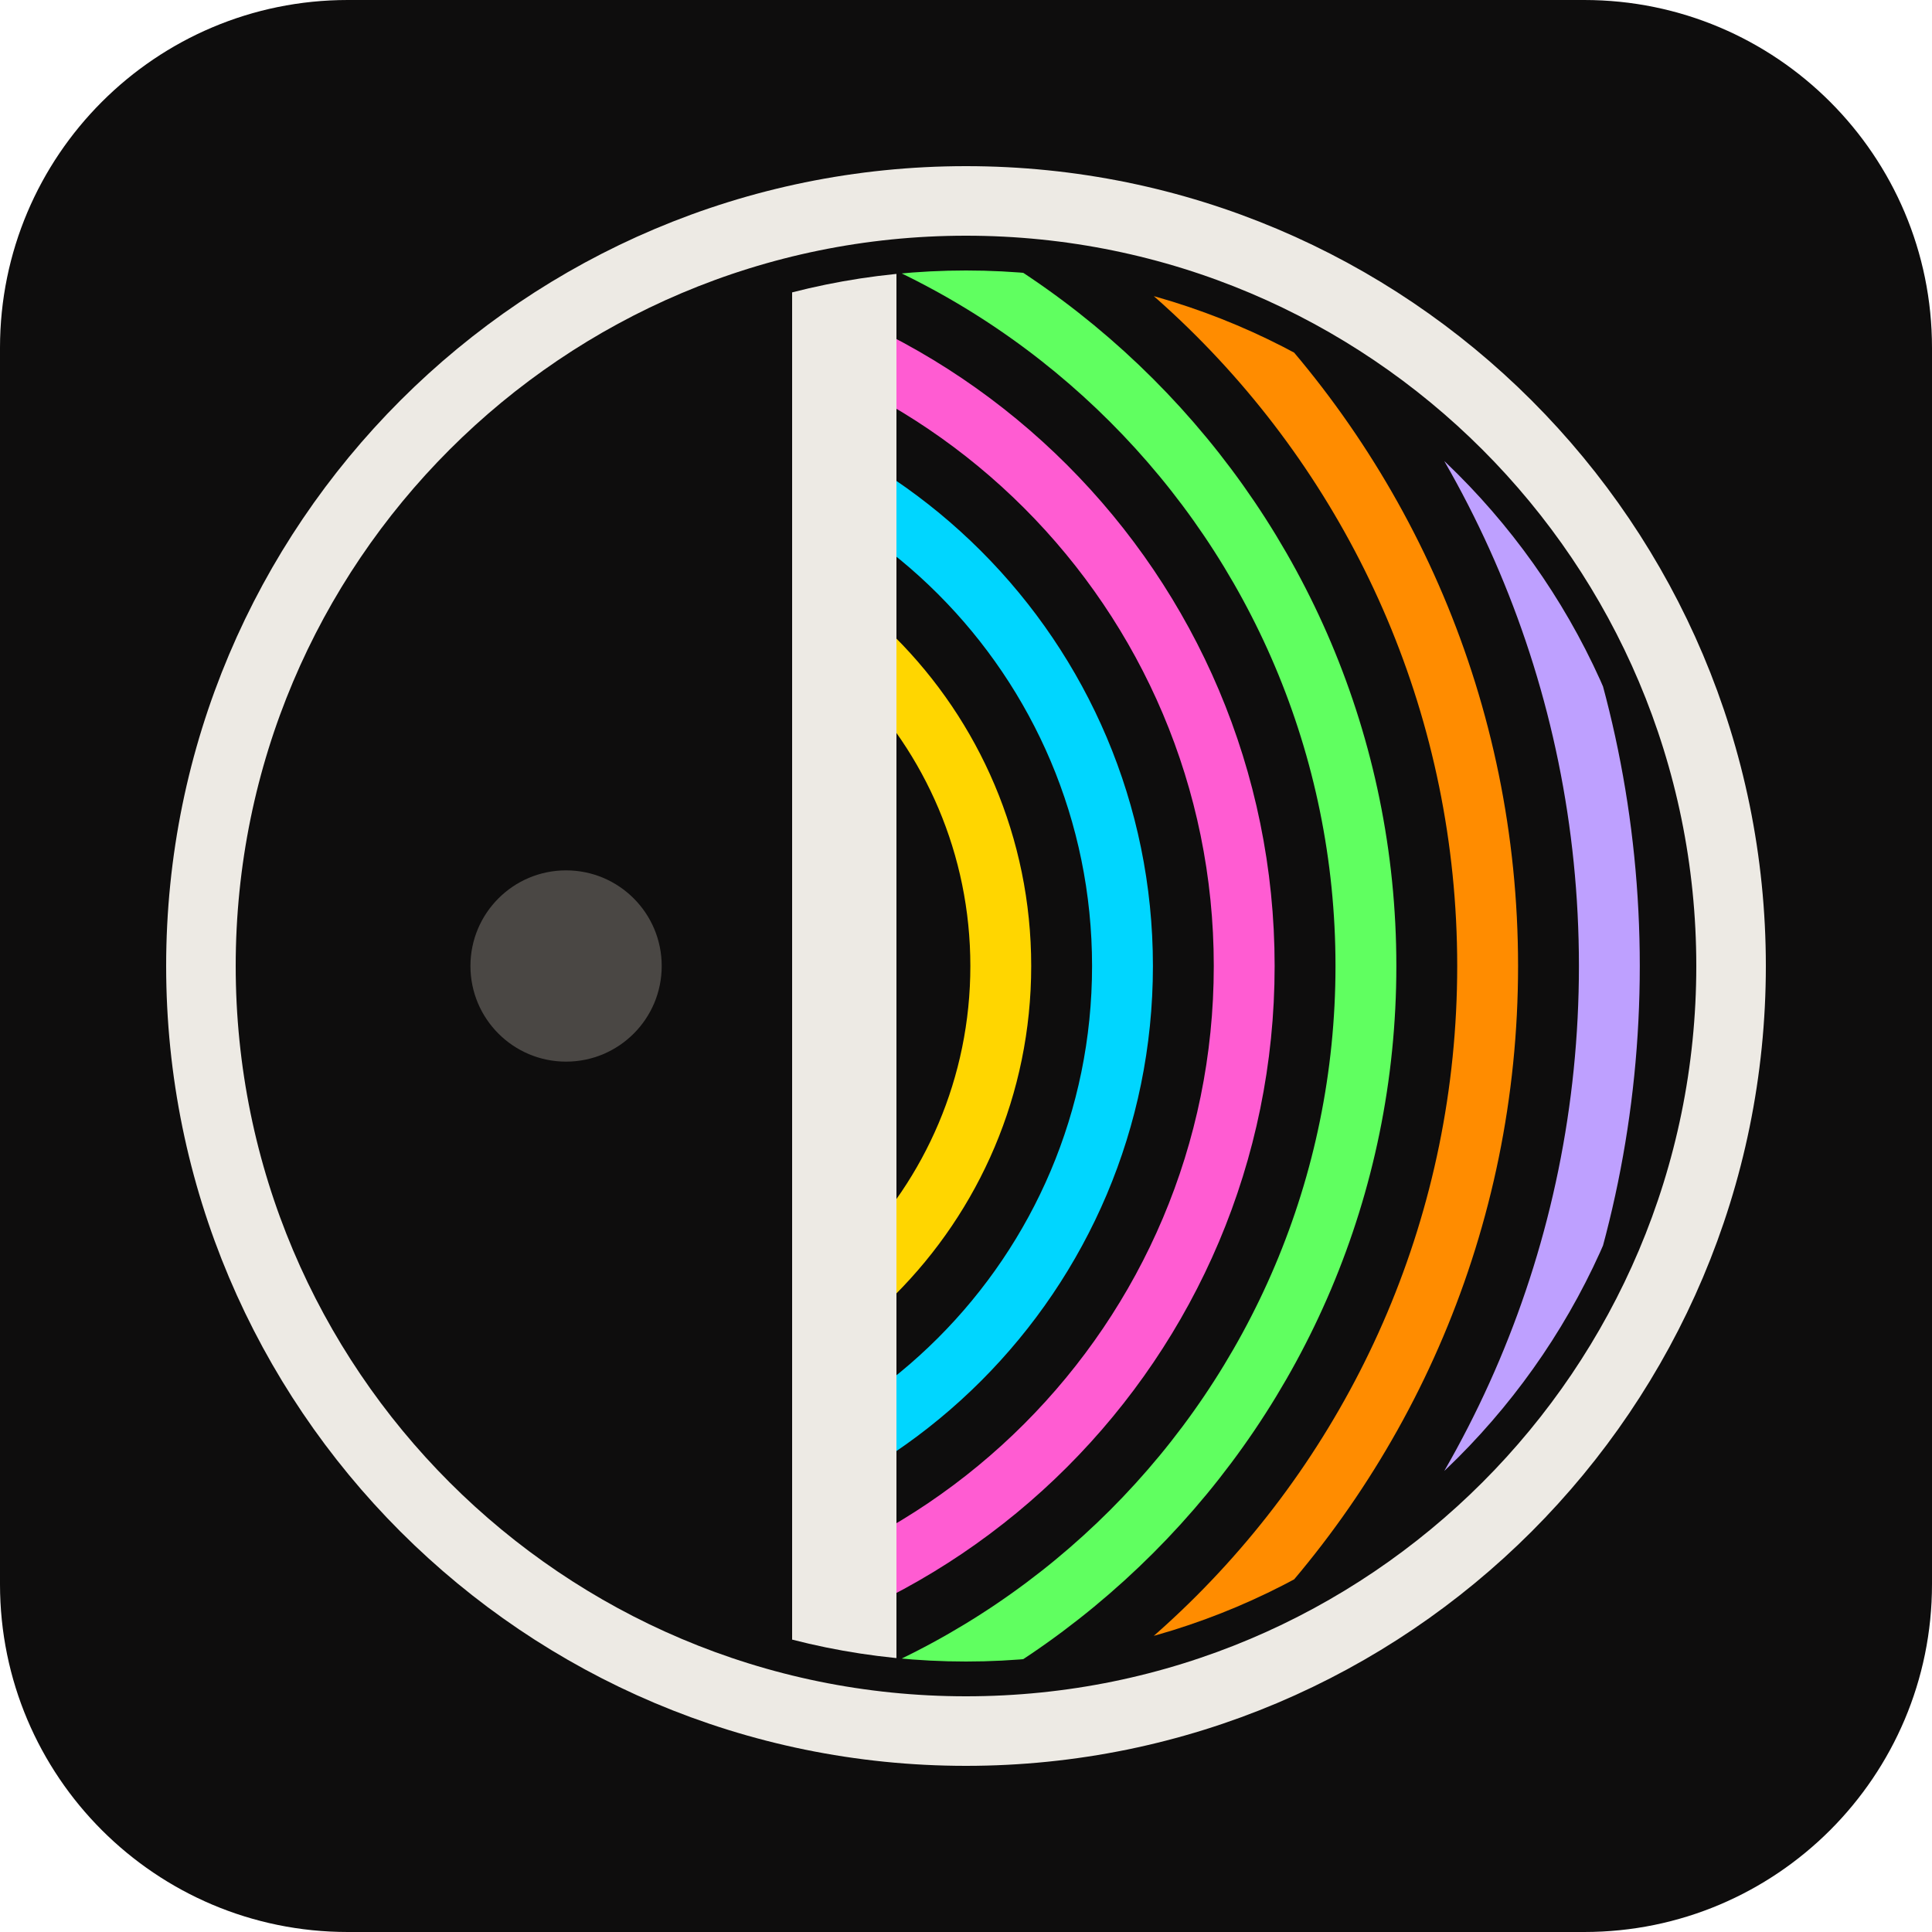
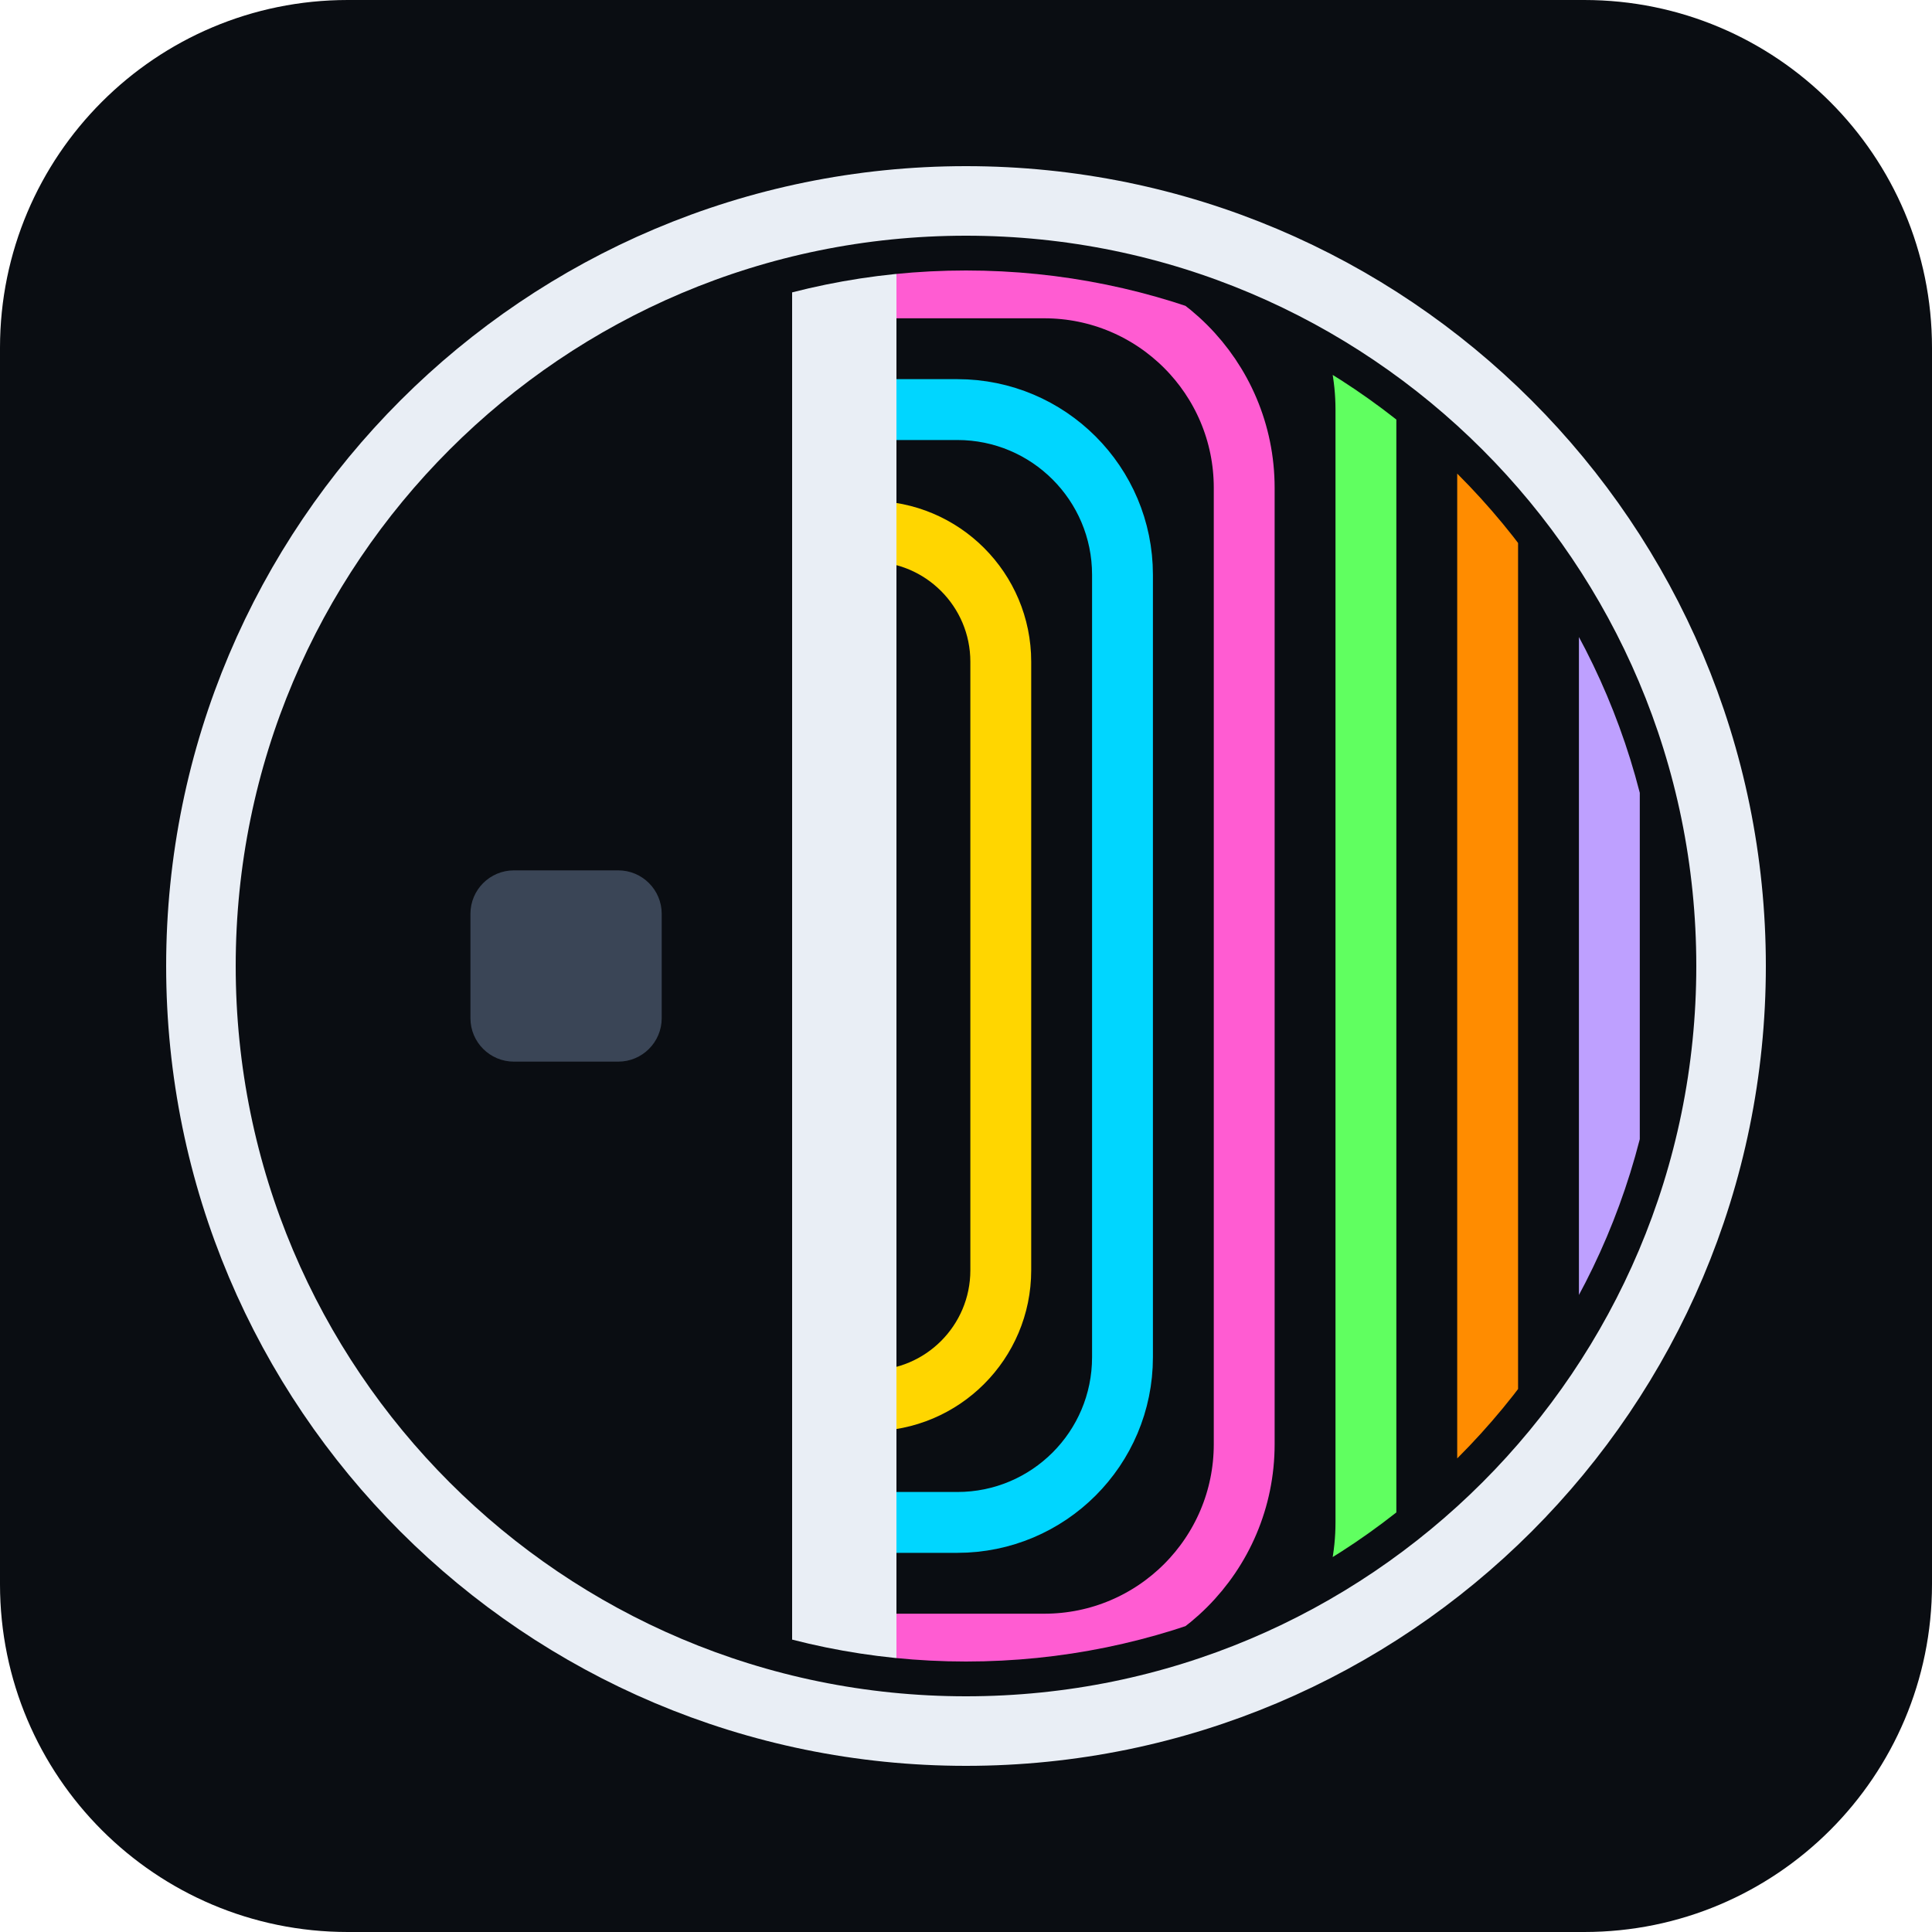
- <svg xmlns="http://www.w3.org/2000/svg" viewBox="0 0 200 200" role="img" aria-label="Tonitor">
-   <rect width="200" height="200" rx="36" fill="#0E0D0D" />
+ <svg xmlns="http://www.w3.org/2000/svg" viewBox="0 0 200 200" role="img" aria-label="Tonitor SMK-37">
+   <rect width="200" height="200" rx="36" fill="#0A0D12" />
  <g transform="translate(10 10) scale(0.9)">
    <defs>
      <clipPath id="inside">
        <circle cx="100" cy="100" r="80" />
      </clipPath>
      <clipPath id="beyond">
        <rect x="92" y="0" width="200" height="200" />
      </clipPath>
    </defs>
    <g clip-path="url(#inside)">
      <g clip-path="url(#beyond)">
-         <circle cx="54" cy="100" r="50" fill="none" stroke="#FFD600" stroke-width="7" />
-         <circle cx="54" cy="100" r="64" fill="none" stroke="#00D6FF" stroke-width="7" />
-         <circle cx="54" cy="100" r="78" fill="none" stroke="#FF5CD2" stroke-width="7" />
-         <circle cx="54" cy="100" r="92" fill="none" stroke="#60FF60" stroke-width="7" />
-         <circle cx="54" cy="100" r="106" fill="none" stroke="#FF8C00" stroke-width="7" />
-         <circle cx="54" cy="100" r="120" fill="none" stroke="#BEA0FF" stroke-width="7" />
+         <rect x="4" y="50" width="100" height="100" rx="15" fill="none" stroke="#FFD600" stroke-width="7" />
+         <rect x="-10" y="36" width="128" height="128" rx="19" fill="none" stroke="#00D6FF" stroke-width="7" />
+         <rect x="-24" y="22" width="156" height="156" rx="23" fill="none" stroke="#FF5CD2" stroke-width="7" />
+         <rect x="-38" y="8" width="184" height="184" rx="28" fill="none" stroke="#60FF60" stroke-width="7" />
+         <rect x="-52" y="-6" width="212" height="212" rx="32" fill="none" stroke="#FF8C00" stroke-width="7" />
+         <rect x="-66" y="-20" width="240" height="240" rx="36" fill="none" stroke="#BEA0FF" stroke-width="7" />
      </g>
-       <circle cx="54" cy="100" r="11" fill="#4A4744" />
-       <rect x="80" y="10" width="12" height="180" fill="#EDEAE4" />
+       <rect x="43" y="89" width="22" height="22" rx="5" fill="#3A4556" />
+       <rect x="80" y="10" width="12" height="180" fill="#E9EEF5" />
    </g>
-     <circle cx="100" cy="100" r="88" fill="none" stroke="#EDEAE4" stroke-width="8" />
+     <circle cx="100" cy="100" r="88" fill="none" stroke="#E9EEF5" stroke-width="8" />
  </g>
</svg>
